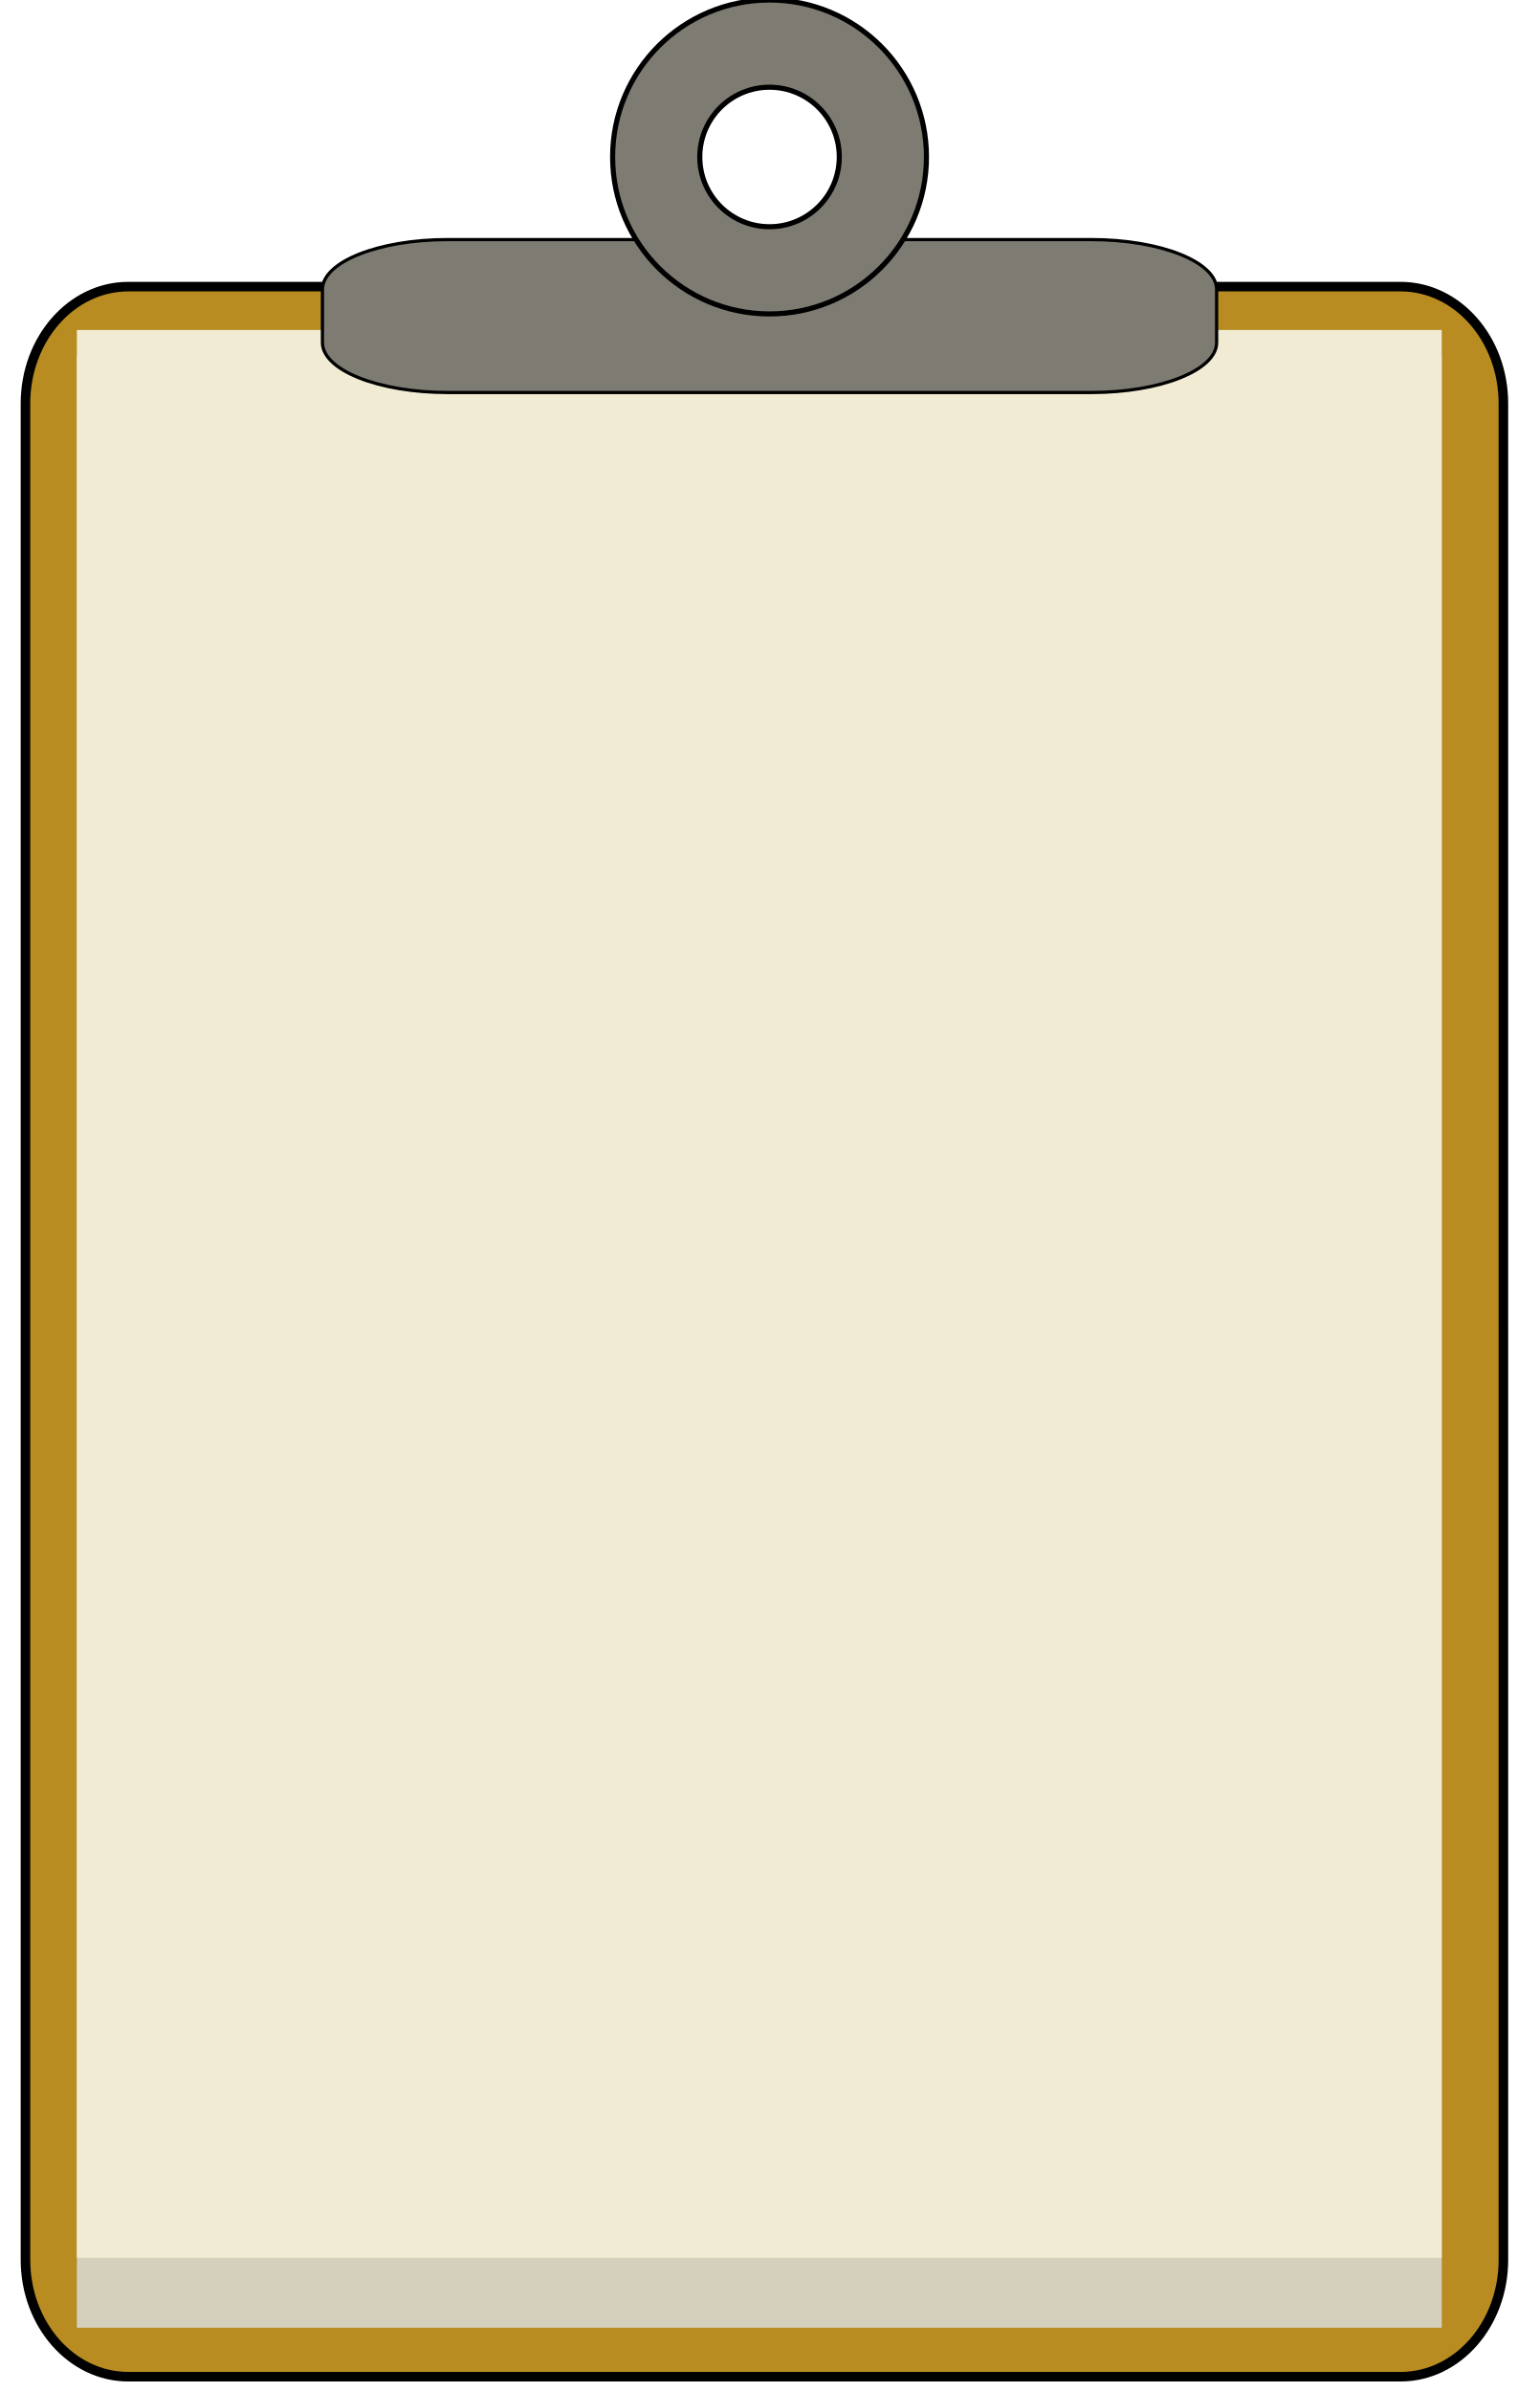
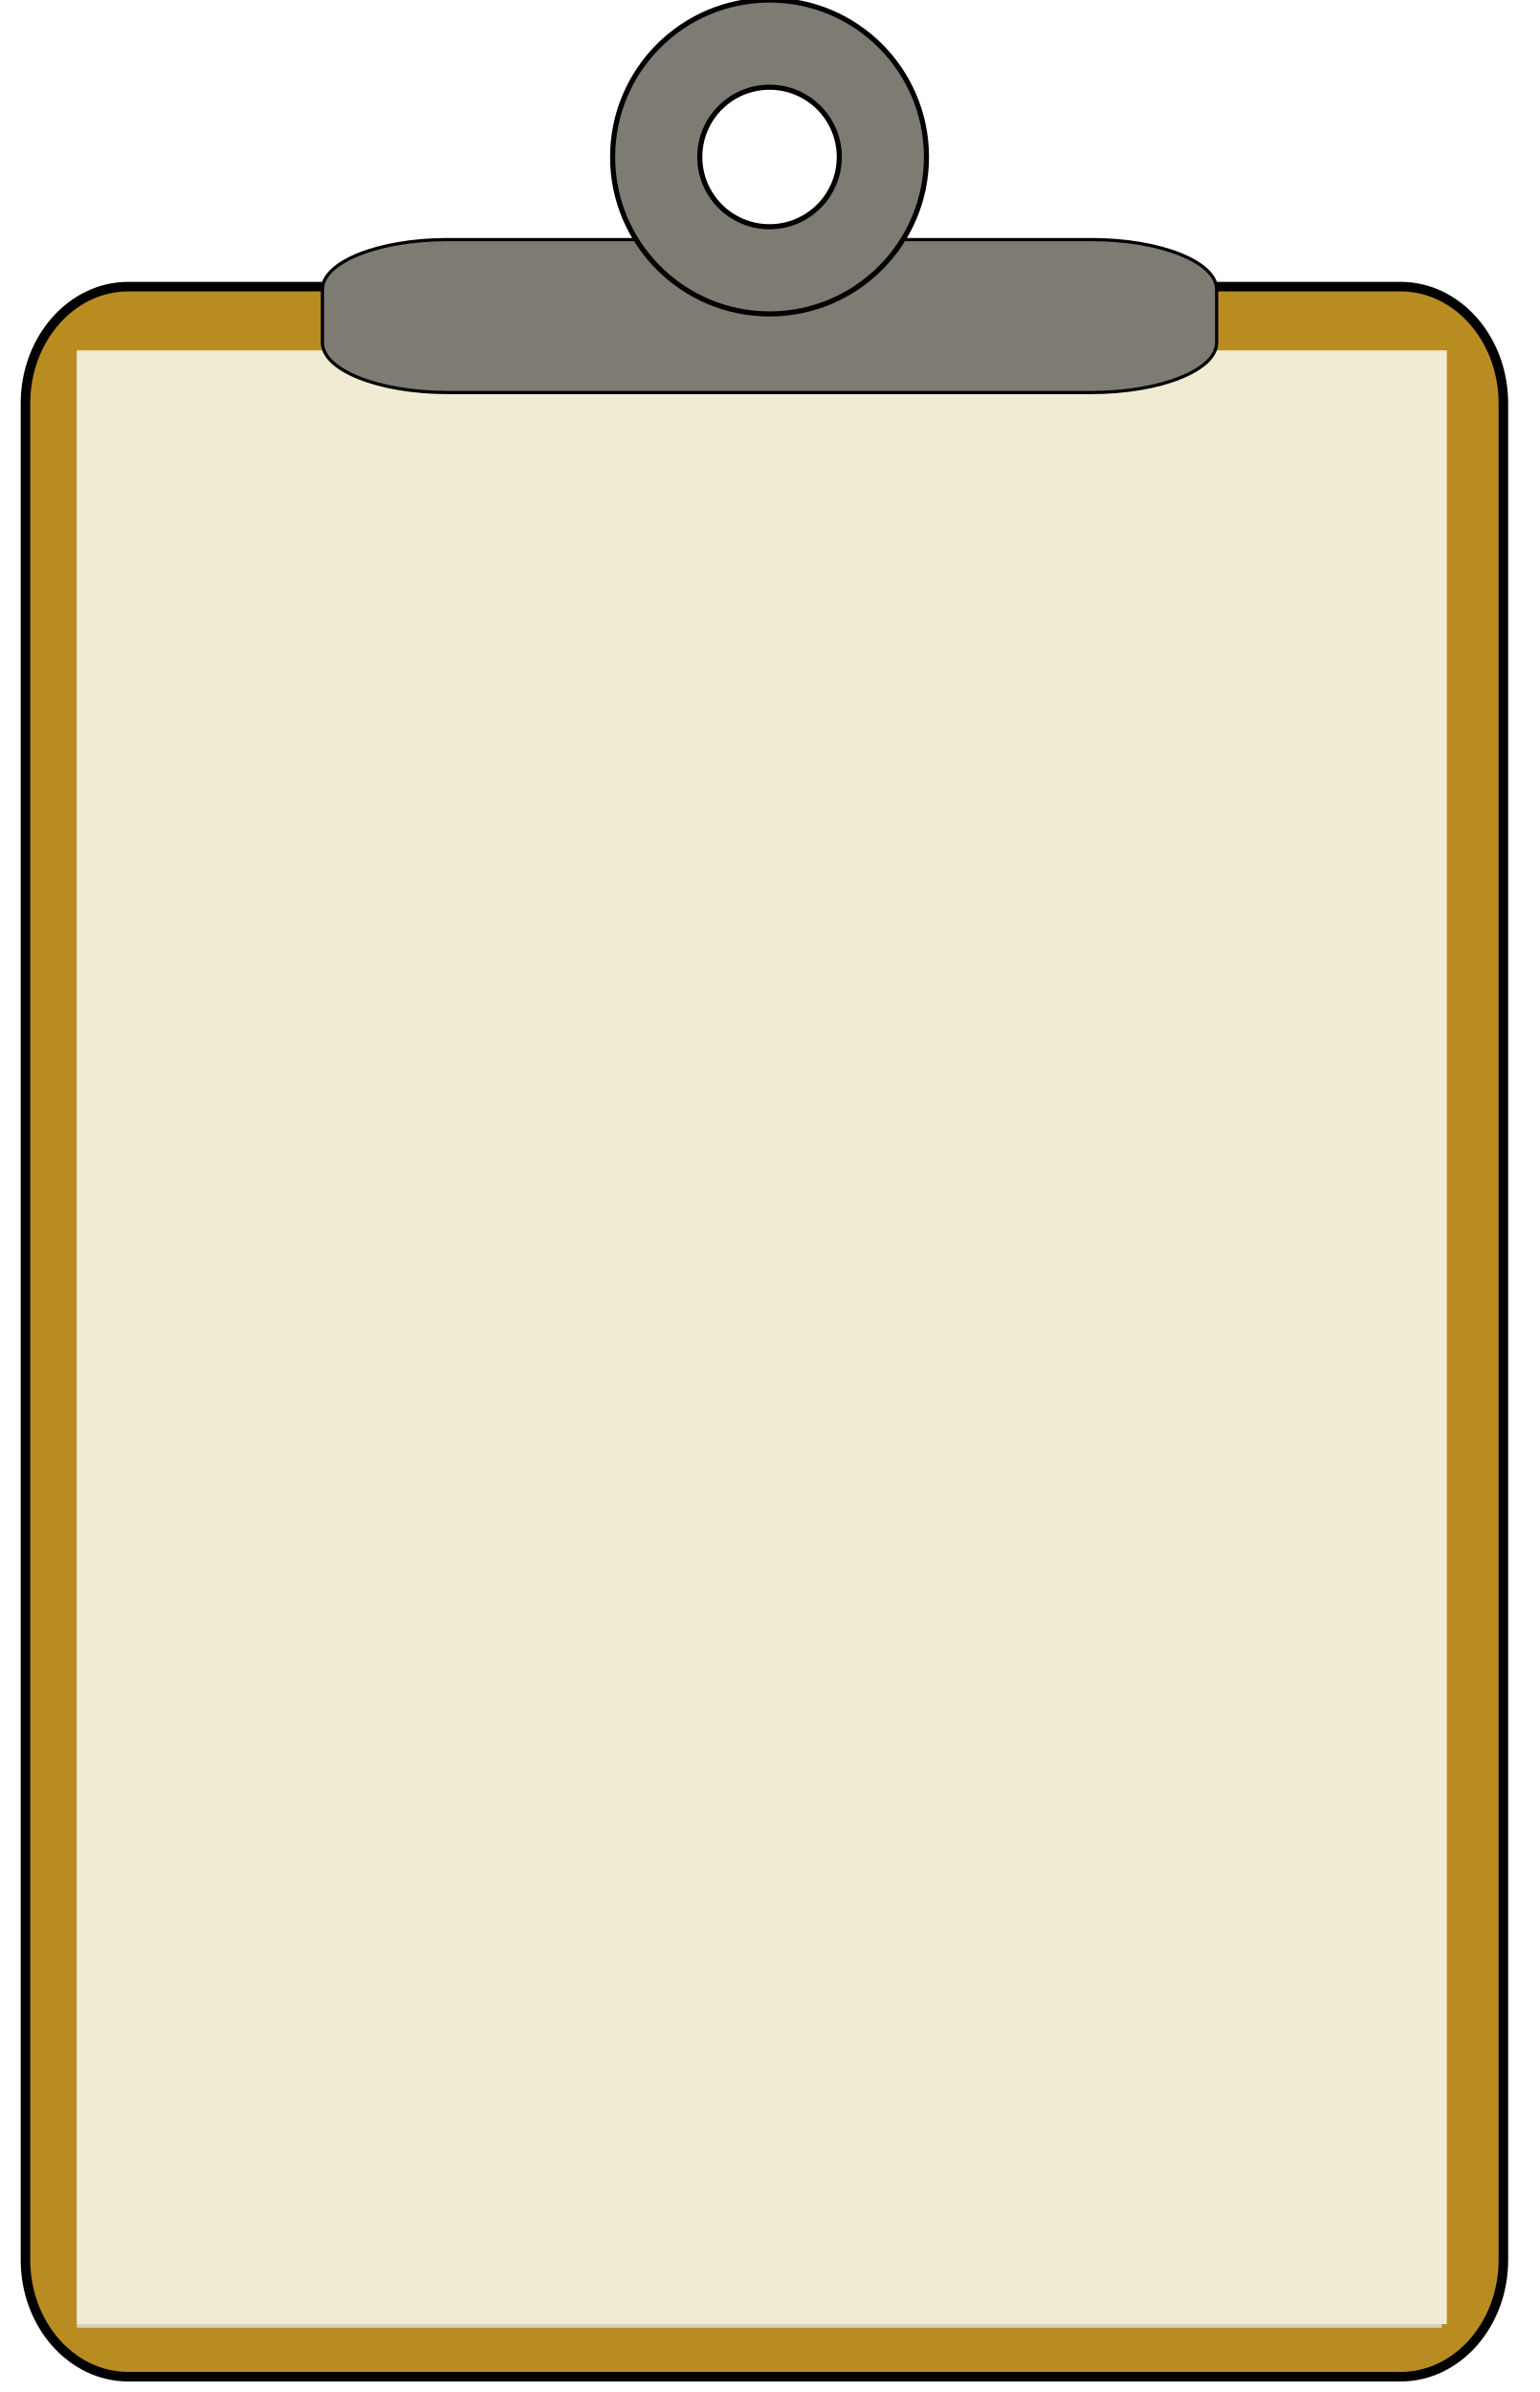
<svg xmlns="http://www.w3.org/2000/svg" width="302" height="469.226">
  <g>
-     <rect fill="none" id="canvas_background" height="471.226" width="304" y="-1" x="-1" />
+     <rect x="-1" y="-1" width="304" height="471.226" id="canvas_background" fill="none" />
  </g>
  <g>
-     <path stroke="#000000" fill="#b88c21" stroke-width="1.875" id="path2" d="m295,443.297c0,12.662 -9.033,22.929 -20.176,22.929l-249.649,0c-11.139,0 -20.176,-10.267 -20.176,-22.929l0,-364.138c0,-12.666 9.036,-22.933 20.176,-22.933l249.648,0c11.143,0 20.176,10.267 20.176,22.933l0.001,364.138z" />
-     <rect fill="#d5d0bb" id="rect4" height="386.866" width="267.818" y="69.753" x="15.081" />
-     <rect fill="#f1ebd4" id="rect6" height="378.172" width="267.818" y="64.729" x="15.081" />
+     <path d="m295,443.297c0,12.662 -9.033,22.929 -20.176,22.929l-249.649,0c-11.139,0 -20.176,-10.267 -20.176,-22.929l0,-364.138c0,-12.666 9.036,-22.933 20.176,-22.933l249.648,0c11.143,0 20.176,10.267 20.176,22.933l0.001,364.138z" id="path2" stroke-width="1.875" fill="#b88c21" stroke="#000000" />
+     <rect x="15.081" y="69.753" width="267.818" height="386.866" id="rect4" fill="#d5d0bb" />
+     <rect x="15.081" y="68.729" width="268.818" height="387.172" id="rect6" fill="#f1ebd4" />
    <g id="g12">
-       <path stroke="#000000" fill="#7e7b73" stroke-width="0.631" id="path8" d="m238.733,67.198c0,5.411 -11.011,9.798 -24.59,9.798l-126.286,0c-13.579,0 -24.59,-4.387 -24.59,-9.798l0,-10.404c0,-5.411 11.011,-9.798 24.59,-9.798l126.282,0c13.579,0 24.59,4.387 24.59,9.798l0,10.404l0.004,0z" />
-       <path stroke="#000000" fill="#7e7b73" id="path10" d="m150.998,0c-17.004,0 -30.789,13.785 -30.789,30.793c0,17.004 13.785,30.789 30.789,30.789c17.008,0 30.793,-13.785 30.793,-30.789c0,-17.008 -13.785,-30.793 -30.793,-30.793zm0,44.477c-7.554,0 -13.684,-6.126 -13.684,-13.684c0,-7.558 6.13,-13.684 13.684,-13.684c7.558,0 13.688,6.126 13.688,13.684c-0.004,7.554 -6.13,13.684 -13.688,13.684z" />
+       <path d="m238.733,67.198c0,5.411 -11.011,9.798 -24.59,9.798l-126.286,0c-13.579,0 -24.59,-4.387 -24.59,-9.798l0,-10.404c0,-5.411 11.011,-9.798 24.59,-9.798l126.282,0c13.579,0 24.59,4.387 24.59,9.798l0,10.404l0.004,0z" id="path8" stroke-width="0.631" fill="#7e7b73" stroke="#000000" />
+       <path d="m150.998,0c-17.004,0 -30.789,13.785 -30.789,30.793c0,17.004 13.785,30.789 30.789,30.789c17.008,0 30.793,-13.785 30.793,-30.789c0,-17.008 -13.785,-30.793 -30.793,-30.793zm0,44.477c-7.554,0 -13.684,-6.126 -13.684,-13.684c0,-7.558 6.13,-13.684 13.684,-13.684c7.558,0 13.688,6.126 13.688,13.684c-0.004,7.554 -6.13,13.684 -13.688,13.684z" id="path10" fill="#7e7b73" stroke="#000000" />
    </g>
    <g id="g56" />
    <g id="g58" />
    <g id="g60" />
    <g id="g62" />
    <g id="g64" />
    <g id="g66" />
    <g id="g68" />
    <g id="g70" />
    <g id="g72" />
    <g id="g74" />
    <g id="g76" />
    <g id="g78" />
    <g id="g80" />
    <g id="g82" />
    <g id="g84" />
  </g>
</svg>
